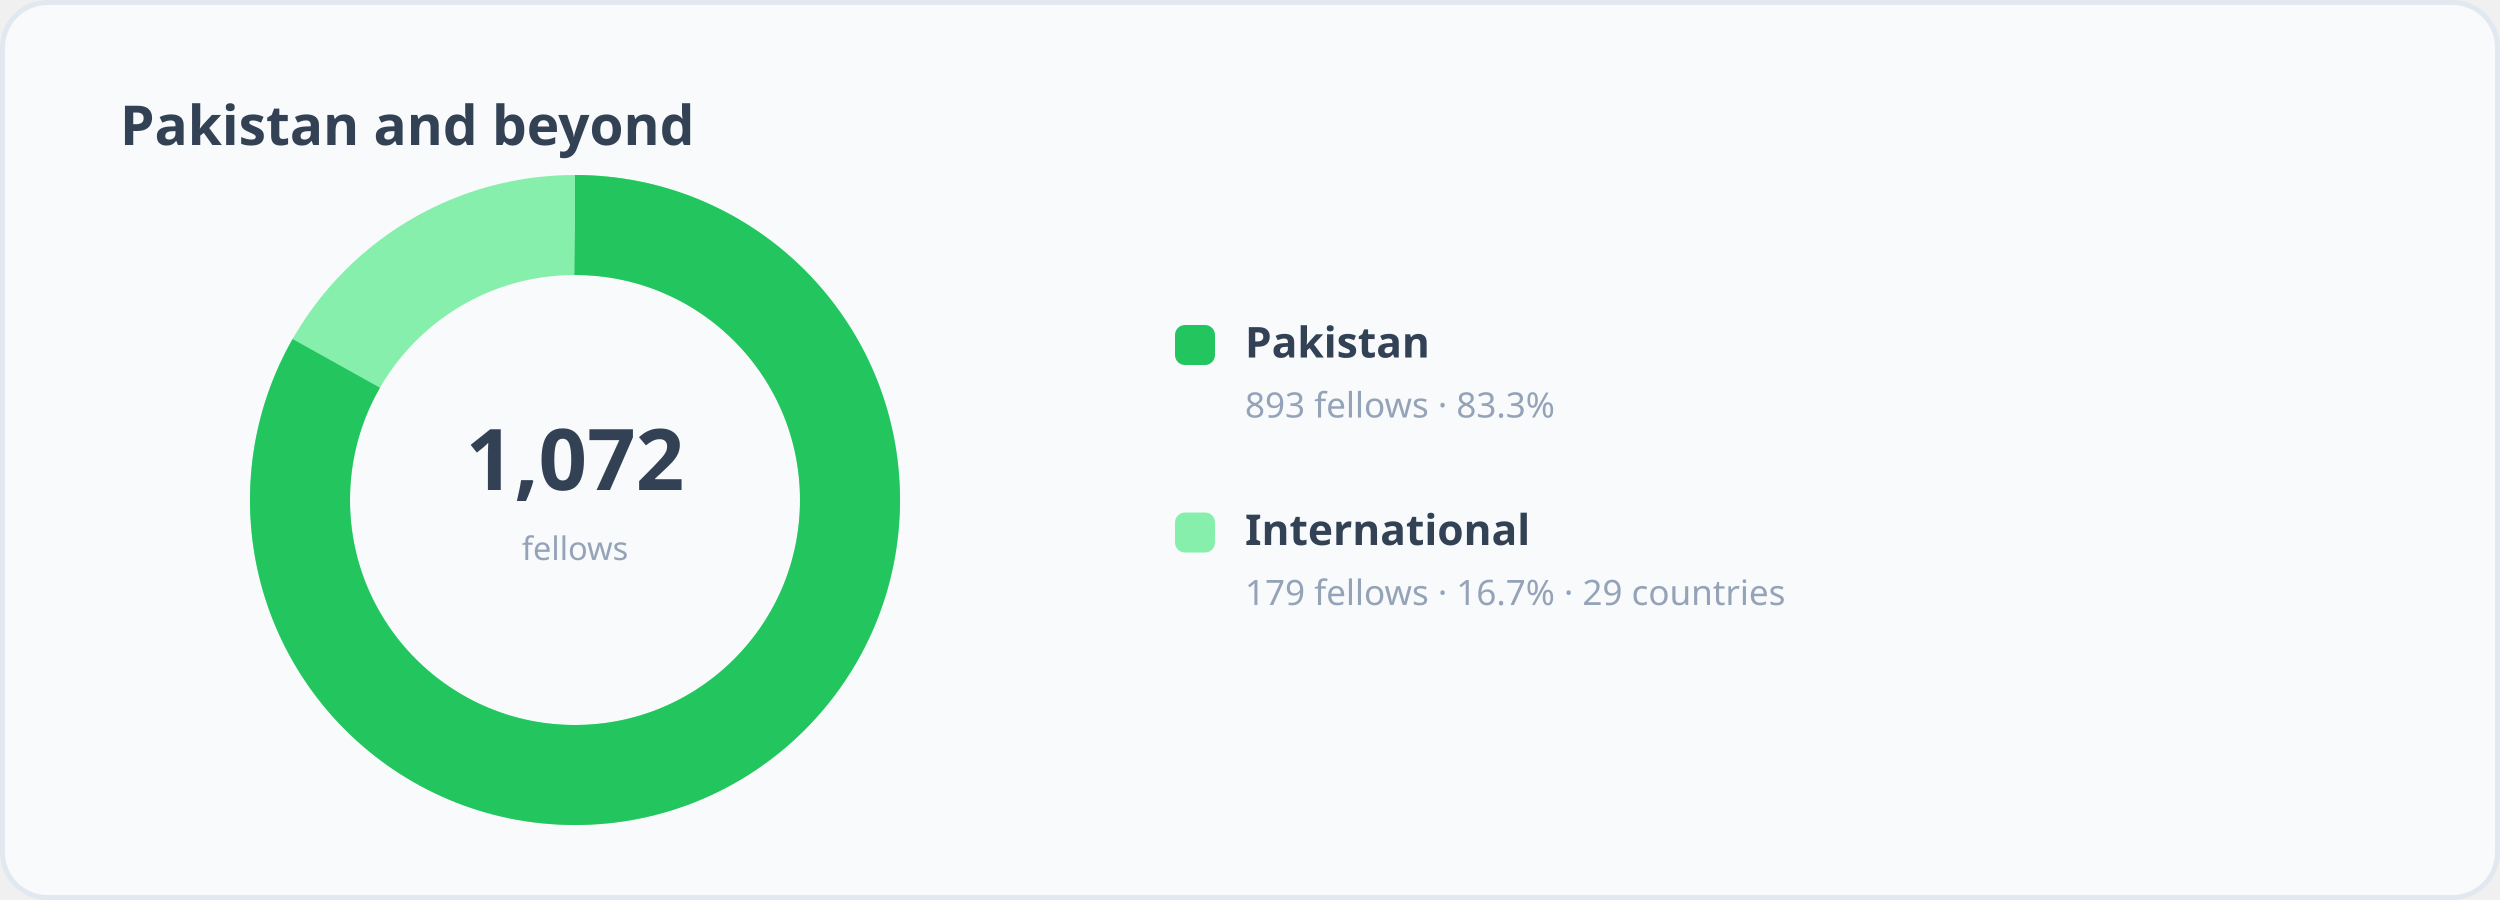
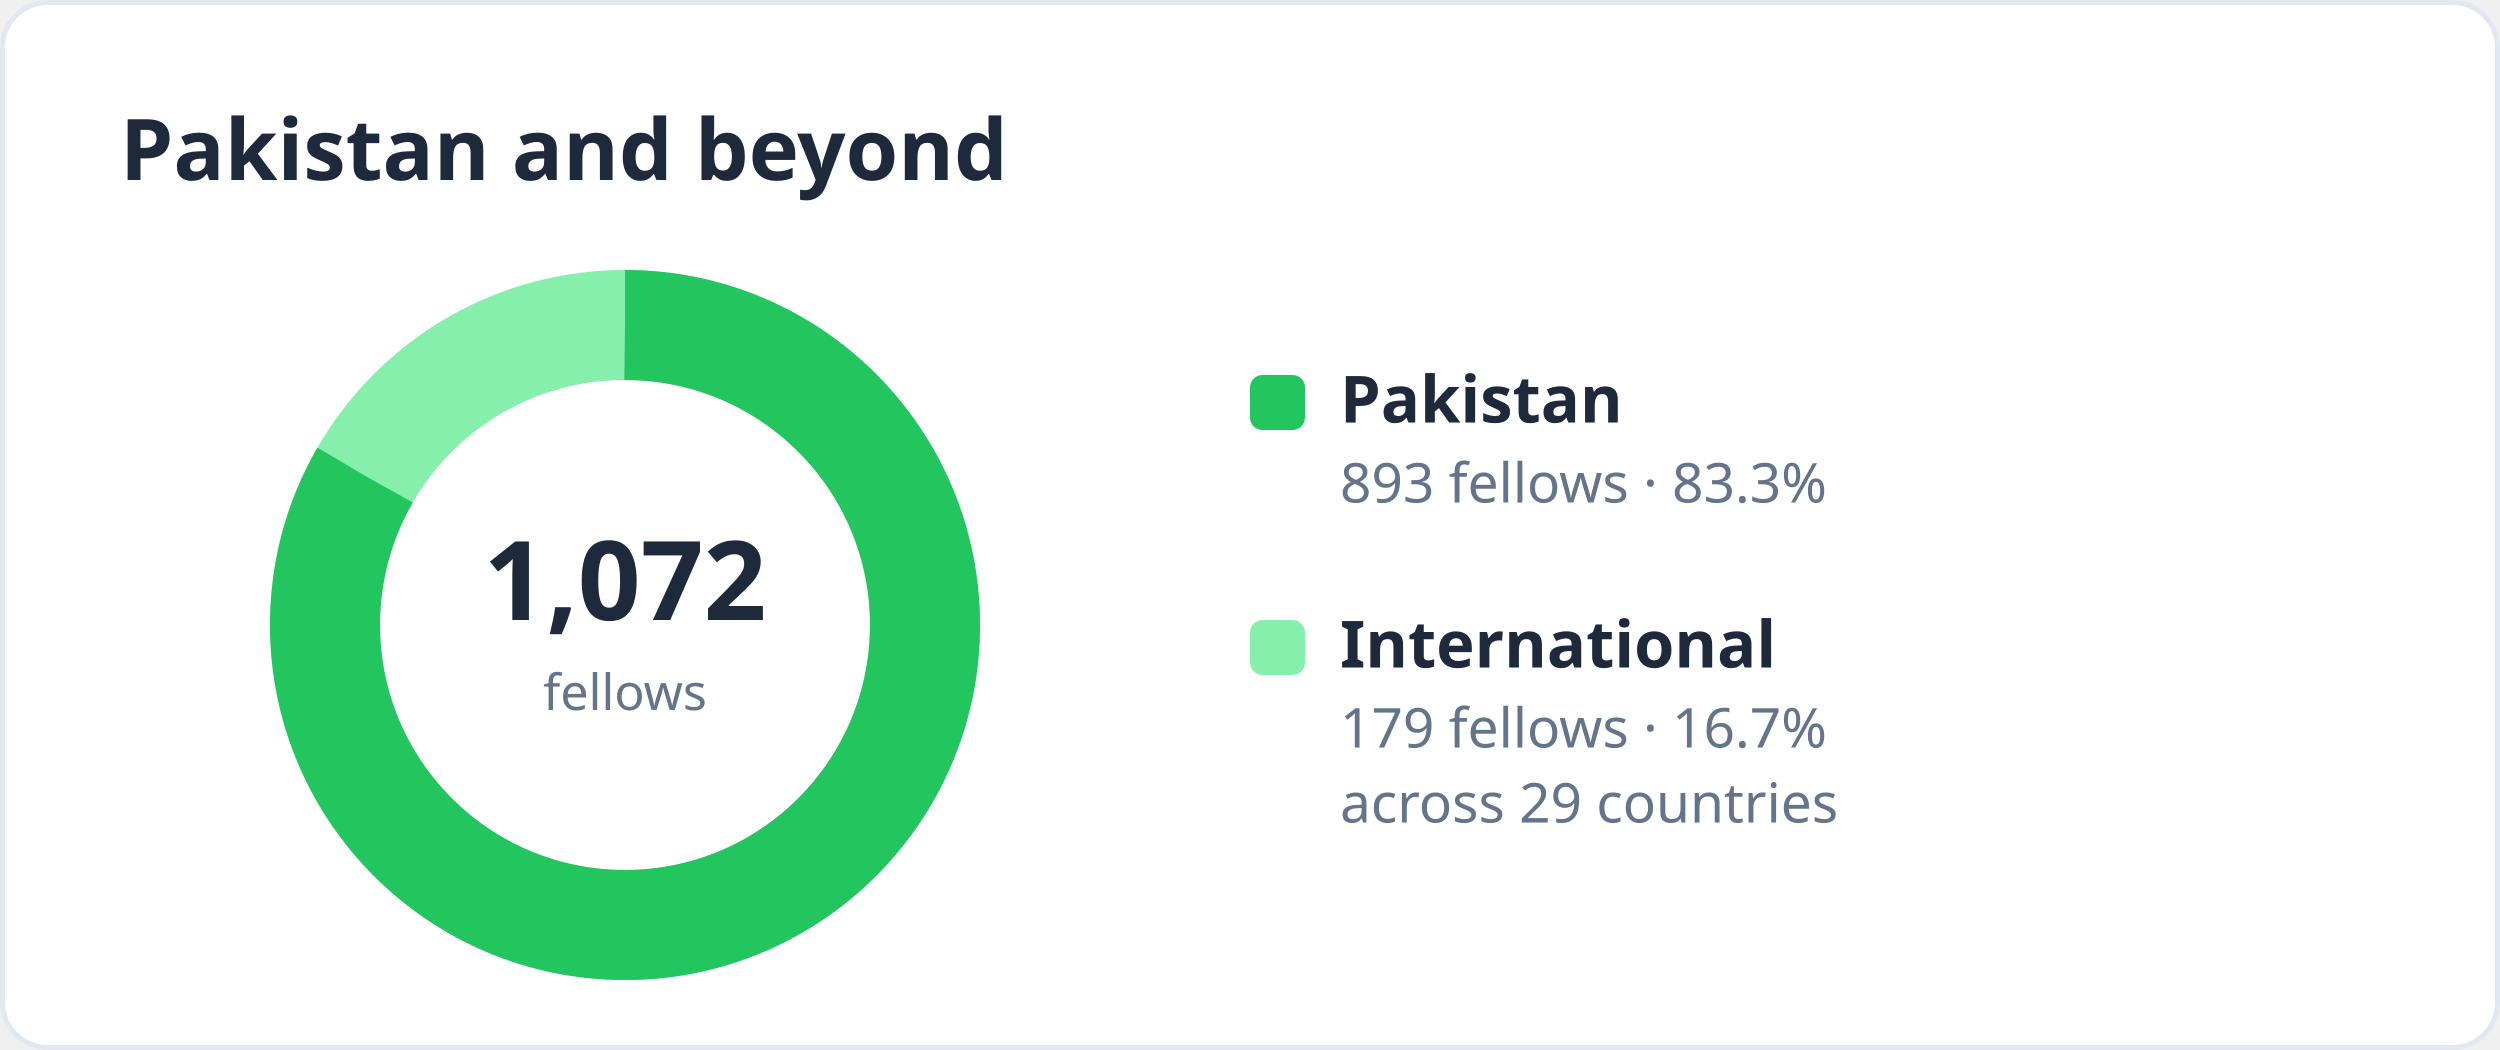
- <svg xmlns="http://www.w3.org/2000/svg" width="1000" height="360" viewBox="0 0 1000 360" fill="none" role="img" aria-label="Selected fellows: Pakistan 893, International 179">
-   <rect x="1" y="1" width="998" height="358" rx="18" fill="#F8FAFC" stroke="#E2E8F0" stroke-width="2" />
-   <text x="48" y="58" font-family="ui-sans-serif, system-ui, sans-serif" font-size="22" font-weight="700" fill="#334155">Pakistan and beyond</text>
-   <g transform="translate(230,200)">
-     <circle cx="0" cy="0" r="110" fill="none" stroke="#86EFAC" stroke-width="40" />
-     <circle cx="0" cy="0" r="110" fill="none" stroke="#22C55E" stroke-width="40" stroke-dasharray="575.6 691.15" transform="rotate(-90)" />
-     <text x="0" y="-4" text-anchor="middle" font-family="ui-sans-serif, system-ui, sans-serif" font-size="34" font-weight="800" fill="#334155">1,072</text>
-     <text x="0" y="24" text-anchor="middle" font-family="ui-sans-serif, system-ui, sans-serif" font-size="13" fill="#94A3B8">fellows</text>
+ <svg xmlns="http://www.w3.org/2000/svg" width="1000" height="420" viewBox="0 0 1000 420" fill="none" role="img" aria-label="Selected fellows: Pakistan 893, International 179">
+   <rect x="1" y="1" width="998" height="418" rx="18" fill="#FFFFFF" stroke="#E2E8F0" stroke-width="2" />
+   <text x="48" y="72" font-family="ui-sans-serif, system-ui, sans-serif" font-size="34" font-weight="800" fill="#1E293B">Pakistan and beyond</text>
+   <g transform="translate(250,250)">
+     <circle cx="0" cy="0" r="120" fill="none" stroke="#86EFAC" stroke-width="44" />
+     <circle cx="0" cy="0" r="120" fill="none" stroke="#22C55E" stroke-width="44" stroke-dasharray="628.1 753.98" transform="rotate(-90)" />
+     <text x="0" y="-2" text-anchor="middle" font-family="ui-sans-serif, system-ui, sans-serif" font-size="44" font-weight="800" fill="#1E293B">1,072</text>
+     <text x="0" y="34" text-anchor="middle" font-family="ui-sans-serif, system-ui, sans-serif" font-size="20" fill="#64748B">fellows</text>
  </g>
  <g font-family="ui-sans-serif, system-ui, sans-serif">
-     <rect x="470" y="130" width="16" height="16" rx="4" fill="#22C55E" />
-     <text x="498" y="143" font-size="17" font-weight="600" fill="#334155">Pakistan</text>
-     <text x="498" y="167" font-size="14" fill="#94A3B8">893 fellows · 83.3%</text>
-     <rect x="470" y="205" width="16" height="16" rx="4" fill="#86EFAC" />
-     <text x="498" y="218" font-size="17" font-weight="600" fill="#334155">International</text>
-     <text x="498" y="242" font-size="14" fill="#94A3B8">179 fellows · 16.7% · 29 countries</text>
+     <rect x="500" y="150" width="22" height="22" rx="5" fill="#22C55E" />
+     <text x="536" y="169" font-size="26" font-weight="700" fill="#1E293B">Pakistan</text>
+     <text x="536" y="201" font-size="22" fill="#64748B">893 fellows · 83.3%</text>
+     <rect x="500" y="248" width="22" height="22" rx="5" fill="#86EFAC" />
+     <text x="536" y="267" font-size="26" font-weight="700" fill="#1E293B">International</text>
+     <text x="536" y="299" font-size="22" fill="#64748B">179 fellows · 16.7%</text>
+     <text x="536" y="329" font-size="22" fill="#64748B">across 29 countries</text>
  </g>
</svg>
